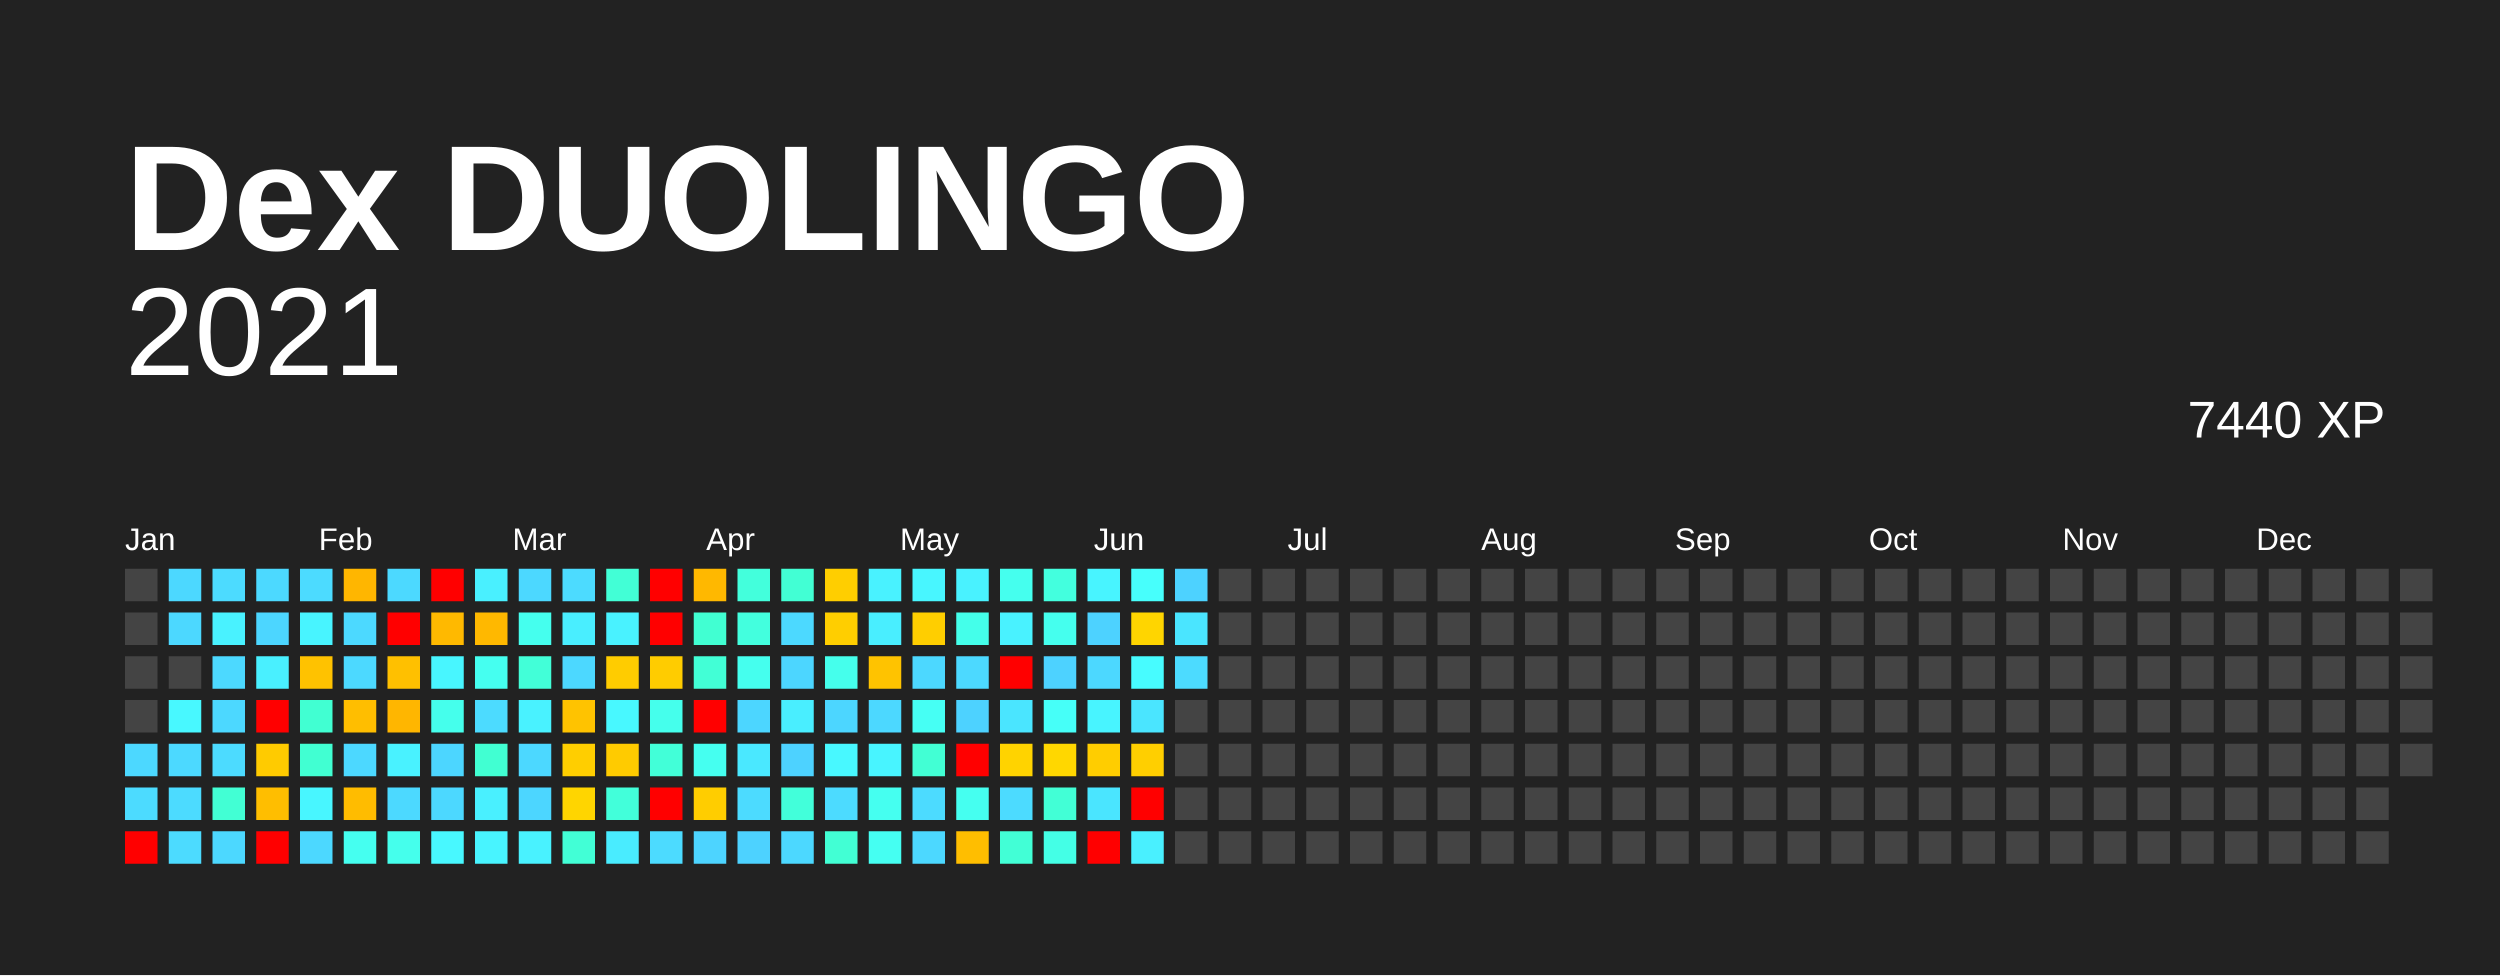
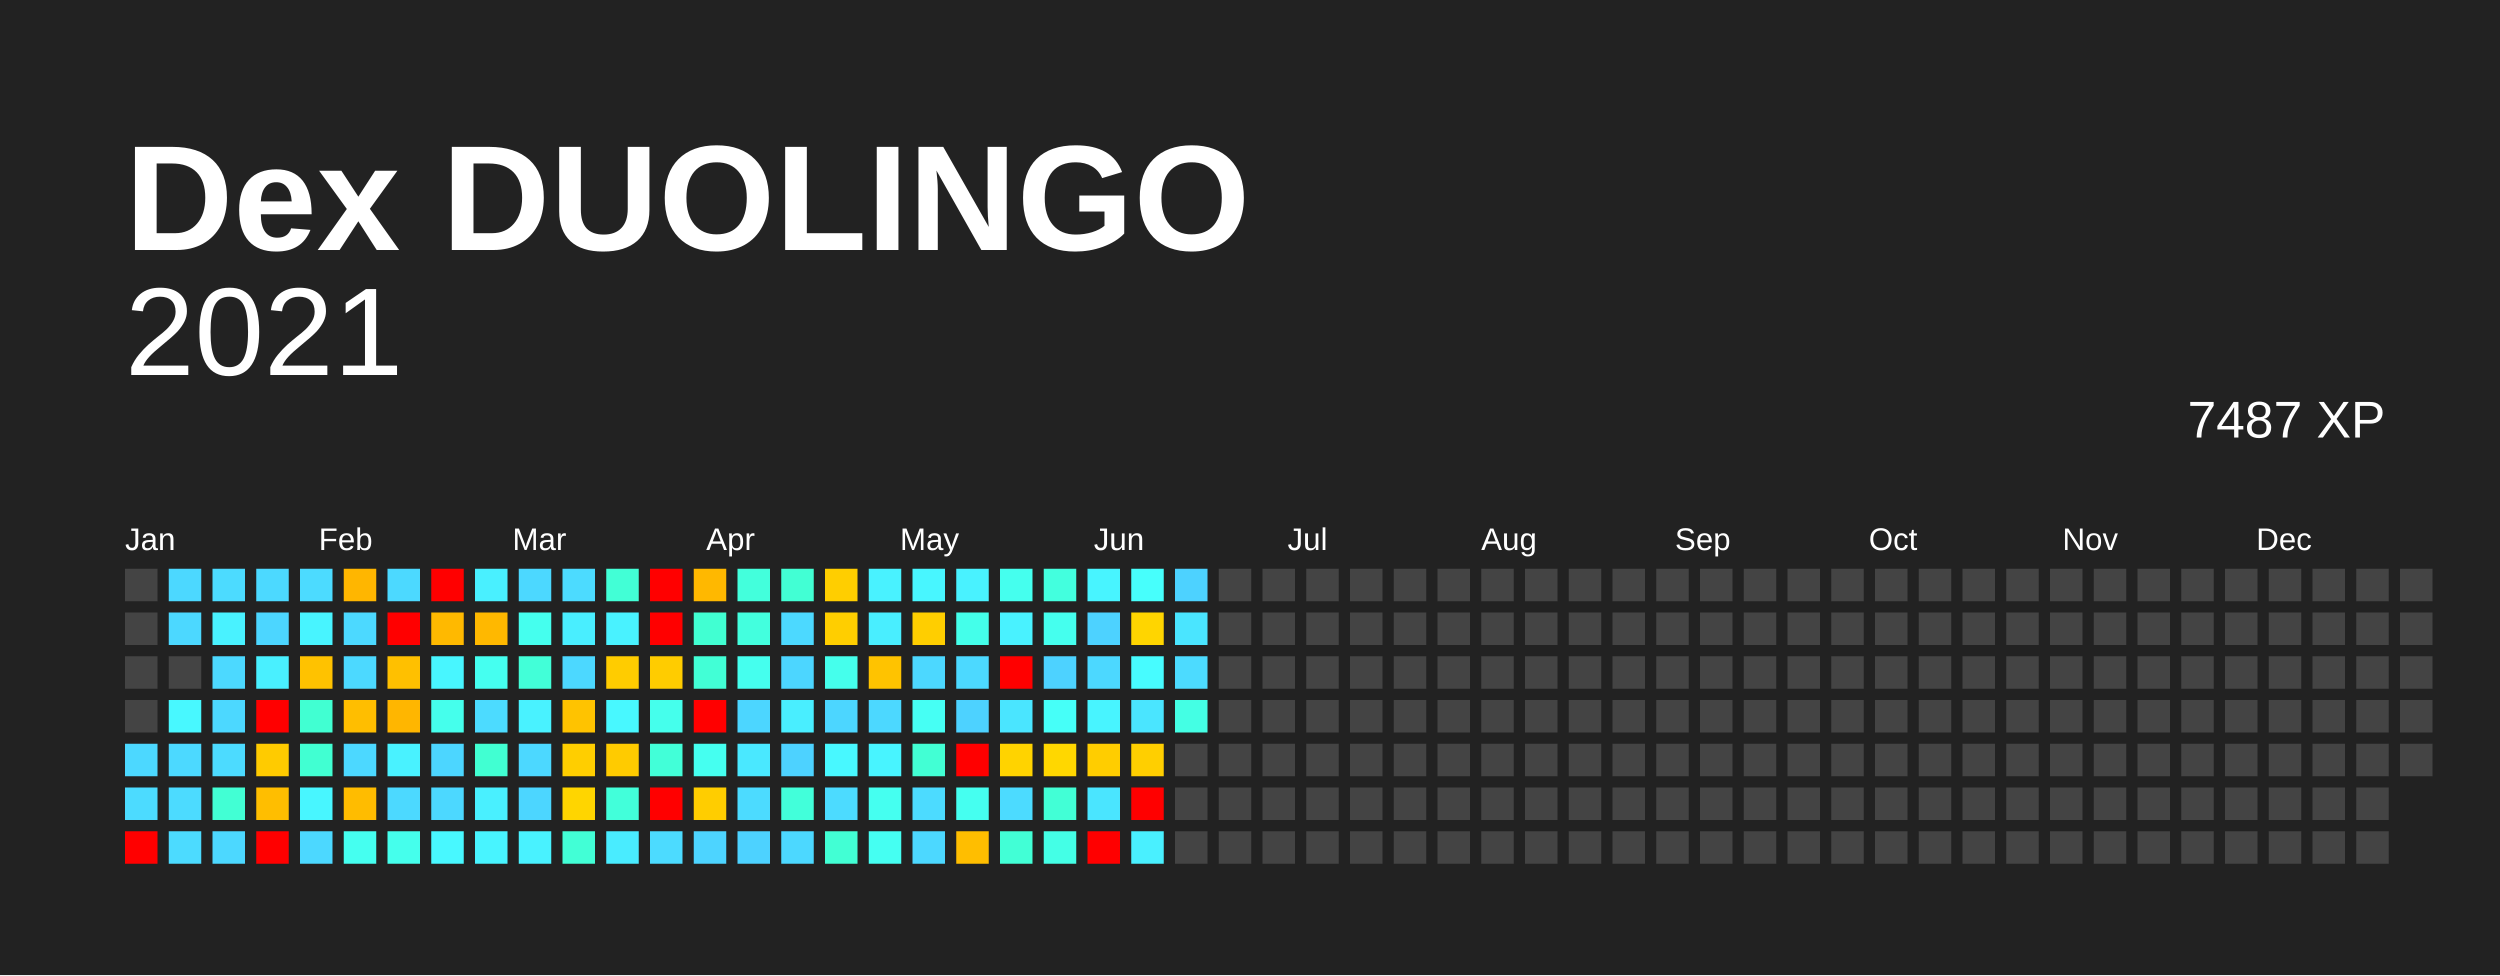
<svg xmlns="http://www.w3.org/2000/svg" baseProfile="full" height="78mm" version="1.1" viewBox="0,0,200,78" width="200mm">
  <defs />
  <rect fill="#222222" height="78" width="200" x="0" y="0" />
  <text fill="#FFFFFF" style="font-size:12px; font-family:Arial; font-weight:bold;" x="10" y="20">Dex DUOLINGO</text>
  <text alignment-baseline="hanging" fill="#FFFFFF" style="font-size:10.0px; font-family:Arial;" x="10" y="30">2021</text>
-   <text alignment-baseline="hanging" fill="#FFFFFF" style="font-size:4.125px; font-family:Arial;" x="175" y="35">7440 XP</text>
+   <text alignment-baseline="hanging" fill="#FFFFFF" style="font-size:4.125px; font-family:Arial;" x="175" y="35">7487 XP</text>
  <text fill="#FFFFFF" style="font-size:2.5px; font-family:Arial" x="10.0" y="44">Jan</text>
  <text fill="#FFFFFF" style="font-size:2.5px; font-family:Arial" x="25.5" y="44">Feb</text>
  <text fill="#FFFFFF" style="font-size:2.5px; font-family:Arial" x="41.0" y="44">Mar</text>
  <text fill="#FFFFFF" style="font-size:2.5px; font-family:Arial" x="56.5" y="44">Apr</text>
  <text fill="#FFFFFF" style="font-size:2.5px; font-family:Arial" x="72.0" y="44">May</text>
  <text fill="#FFFFFF" style="font-size:2.5px; font-family:Arial" x="87.5" y="44">Jun</text>
  <text fill="#FFFFFF" style="font-size:2.5px; font-family:Arial" x="103.0" y="44">Jul</text>
  <text fill="#FFFFFF" style="font-size:2.5px; font-family:Arial" x="118.5" y="44">Aug</text>
  <text fill="#FFFFFF" style="font-size:2.5px; font-family:Arial" x="134.0" y="44">Sep</text>
  <text fill="#FFFFFF" style="font-size:2.5px; font-family:Arial" x="149.5" y="44">Oct</text>
  <text fill="#FFFFFF" style="font-size:2.5px; font-family:Arial" x="165.0" y="44">Nov</text>
  <text fill="#FFFFFF" style="font-size:2.5px; font-family:Arial" x="180.5" y="44">Dec</text>
  <rect fill="#444444" height="2.6" width="2.6" x="10.0" y="45.5" />
  <rect fill="#444444" height="2.6" width="2.6" x="10.0" y="49.0" />
  <rect fill="#444444" height="2.6" width="2.6" x="10.0" y="52.5" />
  <rect fill="#444444" height="2.6" width="2.6" x="10.0" y="56.0" />
  <rect fill="#4cd8ff" height="2.6" width="2.6" x="10.0" y="59.5" />
  <rect fill="#4cdbff" height="2.6" width="2.6" x="10.0" y="63.0" />
  <rect fill="red" height="2.6" width="2.6" x="10.0" y="66.5" />
  <rect fill="#4cd8ff" height="2.6" width="2.6" x="13.5" y="45.5" />
  <rect fill="#4cd8ff" height="2.6" width="2.6" x="13.5" y="49.0" />
  <rect fill="#444444" height="2.6" width="2.6" x="13.5" y="52.5" />
  <rect fill="#48f8ff" height="2.6" width="2.6" x="13.5" y="56.0" />
  <rect fill="#4cd9ff" height="2.6" width="2.6" x="13.5" y="59.5" />
  <rect fill="#4cdbff" height="2.6" width="2.6" x="13.5" y="63.0" />
  <rect fill="#4cdbff" height="2.6" width="2.6" x="13.5" y="66.5" />
  <rect fill="#4cdbff" height="2.6" width="2.6" x="17.0" y="45.5" />
  <rect fill="#49f2ff" height="2.6" width="2.6" x="17.0" y="49.0" />
  <rect fill="#4cd9ff" height="2.6" width="2.6" x="17.0" y="52.5" />
  <rect fill="#4cd8ff" height="2.6" width="2.6" x="17.0" y="56.0" />
  <rect fill="#4cdbff" height="2.6" width="2.6" x="17.0" y="59.5" />
  <rect fill="#42ffd4" height="2.6" width="2.6" x="17.0" y="63.0" />
  <rect fill="#4cd8ff" height="2.6" width="2.6" x="17.0" y="66.5" />
  <rect fill="#4cd9ff" height="2.6" width="2.6" x="20.5" y="45.5" />
  <rect fill="#4cd6ff" height="2.6" width="2.6" x="20.5" y="49.0" />
  <rect fill="#49f0ff" height="2.6" width="2.6" x="20.5" y="52.5" />
  <rect fill="red" height="2.6" width="2.6" x="20.5" y="56.0" />
  <rect fill="#ffcb00" height="2.6" width="2.6" x="20.5" y="59.5" />
  <rect fill="#ffbe00" height="2.6" width="2.6" x="20.5" y="63.0" />
  <rect fill="red" height="2.6" width="2.6" x="20.5" y="66.5" />
  <rect fill="#4cdbff" height="2.6" width="2.6" x="24.0" y="45.5" />
  <rect fill="#48f4ff" height="2.6" width="2.6" x="24.0" y="49.0" />
  <rect fill="#ffc200" height="2.6" width="2.6" x="24.0" y="52.5" />
  <rect fill="#41ffd2" height="2.6" width="2.6" x="24.0" y="56.0" />
  <rect fill="#41ffd2" height="2.6" width="2.6" x="24.0" y="59.5" />
  <rect fill="#48f6ff" height="2.6" width="2.6" x="24.0" y="63.0" />
  <rect fill="#4cd8ff" height="2.6" width="2.6" x="24.0" y="66.5" />
  <rect fill="#ffb600" height="2.6" width="2.6" x="27.5" y="45.5" />
  <rect fill="#4cd9ff" height="2.6" width="2.6" x="27.5" y="49.0" />
  <rect fill="#4cd9ff" height="2.6" width="2.6" x="27.5" y="52.5" />
  <rect fill="#ffbe00" height="2.6" width="2.6" x="27.5" y="56.0" />
  <rect fill="#4cd8ff" height="2.6" width="2.6" x="27.5" y="59.5" />
  <rect fill="#ffbc00" height="2.6" width="2.6" x="27.5" y="63.0" />
  <rect fill="#45fff0" height="2.6" width="2.6" x="27.5" y="66.5" />
  <rect fill="#4cd9ff" height="2.6" width="2.6" x="31.0" y="45.5" />
  <rect fill="red" height="2.6" width="2.6" x="31.0" y="49.0" />
  <rect fill="#ffc000" height="2.6" width="2.6" x="31.0" y="52.5" />
  <rect fill="#ffb600" height="2.6" width="2.6" x="31.0" y="56.0" />
  <rect fill="#49f2ff" height="2.6" width="2.6" x="31.0" y="59.5" />
  <rect fill="#4cd9ff" height="2.6" width="2.6" x="31.0" y="63.0" />
  <rect fill="#45ffec" height="2.6" width="2.6" x="31.0" y="66.5" />
  <rect fill="red" height="2.6" width="2.6" x="34.5" y="45.5" />
  <rect fill="#ffb900" height="2.6" width="2.6" x="34.5" y="49.0" />
  <rect fill="#48f6ff" height="2.6" width="2.6" x="34.5" y="52.5" />
  <rect fill="#45ffec" height="2.6" width="2.6" x="34.5" y="56.0" />
  <rect fill="#4cd6ff" height="2.6" width="2.6" x="34.5" y="59.5" />
  <rect fill="#4cd8ff" height="2.6" width="2.6" x="34.5" y="63.0" />
  <rect fill="#48f8ff" height="2.6" width="2.6" x="34.5" y="66.5" />
  <rect fill="#49f0ff" height="2.6" width="2.6" x="38.0" y="45.5" />
  <rect fill="#ffb800" height="2.6" width="2.6" x="38.0" y="49.0" />
  <rect fill="#45fff0" height="2.6" width="2.6" x="38.0" y="52.5" />
  <rect fill="#4cdbff" height="2.6" width="2.6" x="38.0" y="56.0" />
  <rect fill="#41ffd2" height="2.6" width="2.6" x="38.0" y="59.5" />
  <rect fill="#49f0ff" height="2.6" width="2.6" x="38.0" y="63.0" />
  <rect fill="#48f4ff" height="2.6" width="2.6" x="38.0" y="66.5" />
  <rect fill="#4cd8ff" height="2.6" width="2.6" x="41.5" y="45.5" />
  <rect fill="#45ffee" height="2.6" width="2.6" x="41.5" y="49.0" />
  <rect fill="#42ffd8" height="2.6" width="2.6" x="41.5" y="52.5" />
  <rect fill="#49f2ff" height="2.6" width="2.6" x="41.5" y="56.0" />
  <rect fill="#4cd8ff" height="2.6" width="2.6" x="41.5" y="59.5" />
  <rect fill="#4cd6ff" height="2.6" width="2.6" x="41.5" y="63.0" />
  <rect fill="#49f2ff" height="2.6" width="2.6" x="41.5" y="66.5" />
  <rect fill="#4cdbff" height="2.6" width="2.6" x="45.0" y="45.5" />
  <rect fill="#49eeff" height="2.6" width="2.6" x="45.0" y="49.0" />
  <rect fill="#4cd8ff" height="2.6" width="2.6" x="45.0" y="52.5" />
  <rect fill="#ffc300" height="2.6" width="2.6" x="45.0" y="56.0" />
  <rect fill="#ffce00" height="2.6" width="2.6" x="45.0" y="59.5" />
  <rect fill="#ffd500" height="2.6" width="2.6" x="45.0" y="63.0" />
  <rect fill="#42ffd6" height="2.6" width="2.6" x="45.0" y="66.5" />
  <rect fill="#42ffd6" height="2.6" width="2.6" x="48.5" y="45.5" />
  <rect fill="#49f2ff" height="2.6" width="2.6" x="48.5" y="49.0" />
  <rect fill="#ffcc00" height="2.6" width="2.6" x="48.5" y="52.5" />
  <rect fill="#48f8ff" height="2.6" width="2.6" x="48.5" y="56.0" />
  <rect fill="#ffcb00" height="2.6" width="2.6" x="48.5" y="59.5" />
  <rect fill="#42ffda" height="2.6" width="2.6" x="48.5" y="63.0" />
  <rect fill="#49ecff" height="2.6" width="2.6" x="48.5" y="66.5" />
  <rect fill="red" height="2.6" width="2.6" x="52.0" y="45.5" />
  <rect fill="red" height="2.6" width="2.6" x="52.0" y="49.0" />
  <rect fill="#ffcc00" height="2.6" width="2.6" x="52.0" y="52.5" />
  <rect fill="#45ffec" height="2.6" width="2.6" x="52.0" y="56.0" />
  <rect fill="#42ffd8" height="2.6" width="2.6" x="52.0" y="59.5" />
  <rect fill="red" height="2.6" width="2.6" x="52.0" y="63.0" />
  <rect fill="#4cdbff" height="2.6" width="2.6" x="52.0" y="66.5" />
  <rect fill="#ffb800" height="2.6" width="2.6" x="55.5" y="45.5" />
  <rect fill="#41ffd2" height="2.6" width="2.6" x="55.5" y="49.0" />
  <rect fill="#42ffd6" height="2.6" width="2.6" x="55.5" y="52.5" />
  <rect fill="red" height="2.6" width="2.6" x="55.5" y="56.0" />
  <rect fill="#45fff0" height="2.6" width="2.6" x="55.5" y="59.5" />
  <rect fill="#ffcd00" height="2.6" width="2.6" x="55.5" y="63.0" />
  <rect fill="#4dd4ff" height="2.6" width="2.6" x="55.5" y="66.5" />
  <rect fill="#43ffdc" height="2.6" width="2.6" x="59.0" y="45.5" />
  <rect fill="#43ffde" height="2.6" width="2.6" x="59.0" y="49.0" />
  <rect fill="#45ffee" height="2.6" width="2.6" x="59.0" y="52.5" />
  <rect fill="#4cd6ff" height="2.6" width="2.6" x="59.0" y="56.0" />
  <rect fill="#4ae8ff" height="2.6" width="2.6" x="59.0" y="59.5" />
  <rect fill="#4cdbff" height="2.6" width="2.6" x="59.0" y="63.0" />
  <rect fill="#4dd2ff" height="2.6" width="2.6" x="59.0" y="66.5" />
  <rect fill="#42ffd4" height="2.6" width="2.6" x="62.5" y="45.5" />
  <rect fill="#4cd9ff" height="2.6" width="2.6" x="62.5" y="49.0" />
  <rect fill="#4cd6ff" height="2.6" width="2.6" x="62.5" y="52.5" />
  <rect fill="#49eeff" height="2.6" width="2.6" x="62.5" y="56.0" />
  <rect fill="#4dd2ff" height="2.6" width="2.6" x="62.5" y="59.5" />
  <rect fill="#42ffda" height="2.6" width="2.6" x="62.5" y="63.0" />
  <rect fill="#4cd8ff" height="2.6" width="2.6" x="62.5" y="66.5" />
  <rect fill="#ffce00" height="2.6" width="2.6" x="66.0" y="45.5" />
  <rect fill="#ffce00" height="2.6" width="2.6" x="66.0" y="49.0" />
  <rect fill="#45ffec" height="2.6" width="2.6" x="66.0" y="52.5" />
  <rect fill="#4cd6ff" height="2.6" width="2.6" x="66.0" y="56.0" />
  <rect fill="#48f8ff" height="2.6" width="2.6" x="66.0" y="59.5" />
  <rect fill="#4cdbff" height="2.6" width="2.6" x="66.0" y="63.0" />
  <rect fill="#42ffd4" height="2.6" width="2.6" x="66.0" y="66.5" />
  <rect fill="#49f2ff" height="2.6" width="2.6" x="69.5" y="45.5" />
  <rect fill="#49eeff" height="2.6" width="2.6" x="69.5" y="49.0" />
  <rect fill="#ffc300" height="2.6" width="2.6" x="69.5" y="52.5" />
  <rect fill="#4cd8ff" height="2.6" width="2.6" x="69.5" y="56.0" />
  <rect fill="#48f4ff" height="2.6" width="2.6" x="69.5" y="59.5" />
  <rect fill="#45fff0" height="2.6" width="2.6" x="69.5" y="63.0" />
  <rect fill="#45fff2" height="2.6" width="2.6" x="69.5" y="66.5" />
  <rect fill="#48f6ff" height="2.6" width="2.6" x="73.0" y="45.5" />
  <rect fill="#ffce00" height="2.6" width="2.6" x="73.0" y="49.0" />
  <rect fill="#4cd8ff" height="2.6" width="2.6" x="73.0" y="52.5" />
  <rect fill="#46fff4" height="2.6" width="2.6" x="73.0" y="56.0" />
  <rect fill="#42ffd4" height="2.6" width="2.6" x="73.0" y="59.5" />
  <rect fill="#4cdbff" height="2.6" width="2.6" x="73.0" y="63.0" />
  <rect fill="#4cd8ff" height="2.6" width="2.6" x="73.0" y="66.5" />
  <rect fill="#49f2ff" height="2.6" width="2.6" x="76.5" y="45.5" />
  <rect fill="#44ffea" height="2.6" width="2.6" x="76.5" y="49.0" />
  <rect fill="#4cd9ff" height="2.6" width="2.6" x="76.5" y="52.5" />
  <rect fill="#4dd2ff" height="2.6" width="2.6" x="76.5" y="56.0" />
  <rect fill="red" height="2.6" width="2.6" x="76.5" y="59.5" />
  <rect fill="#45fff0" height="2.6" width="2.6" x="76.5" y="63.0" />
  <rect fill="#ffbe00" height="2.6" width="2.6" x="76.5" y="66.5" />
  <rect fill="#45ffee" height="2.6" width="2.6" x="80.0" y="45.5" />
  <rect fill="#49f2ff" height="2.6" width="2.6" x="80.0" y="49.0" />
  <rect fill="red" height="2.6" width="2.6" x="80.0" y="52.5" />
  <rect fill="#4ae5ff" height="2.6" width="2.6" x="80.0" y="56.0" />
  <rect fill="#ffd300" height="2.6" width="2.6" x="80.0" y="59.5" />
  <rect fill="#4cdbff" height="2.6" width="2.6" x="80.0" y="63.0" />
  <rect fill="#42ffd6" height="2.6" width="2.6" x="80.0" y="66.5" />
  <rect fill="#43ffde" height="2.6" width="2.6" x="83.5" y="45.5" />
  <rect fill="#45ffee" height="2.6" width="2.6" x="83.5" y="49.0" />
  <rect fill="#4dd2ff" height="2.6" width="2.6" x="83.5" y="52.5" />
  <rect fill="#46fff8" height="2.6" width="2.6" x="83.5" y="56.0" />
  <rect fill="#ffd700" height="2.6" width="2.6" x="83.5" y="59.5" />
  <rect fill="#42ffd6" height="2.6" width="2.6" x="83.5" y="63.0" />
  <rect fill="#44ffe6" height="2.6" width="2.6" x="83.5" y="66.5" />
  <rect fill="#48f4ff" height="2.6" width="2.6" x="87.0" y="45.5" />
  <rect fill="#4dd2ff" height="2.6" width="2.6" x="87.0" y="49.0" />
  <rect fill="#4cd8ff" height="2.6" width="2.6" x="87.0" y="52.5" />
  <rect fill="#48f4ff" height="2.6" width="2.6" x="87.0" y="56.0" />
  <rect fill="#ffcd00" height="2.6" width="2.6" x="87.0" y="59.5" />
  <rect fill="#4ae5ff" height="2.6" width="2.6" x="87.0" y="63.0" />
  <rect fill="red" height="2.6" width="2.6" x="87.0" y="66.5" />
  <rect fill="#47fffc" height="2.6" width="2.6" x="90.5" y="45.5" />
  <rect fill="#ffd500" height="2.6" width="2.6" x="90.5" y="49.0" />
  <rect fill="#47fcff" height="2.6" width="2.6" x="90.5" y="52.5" />
  <rect fill="#4ae5ff" height="2.6" width="2.6" x="90.5" y="56.0" />
  <rect fill="#ffcf00" height="2.6" width="2.6" x="90.5" y="59.5" />
  <rect fill="red" height="2.6" width="2.6" x="90.5" y="63.0" />
  <rect fill="#49f0ff" height="2.6" width="2.6" x="90.5" y="66.5" />
  <rect fill="#4dd2ff" height="2.6" width="2.6" x="94.0" y="45.5" />
  <rect fill="#4ae5ff" height="2.6" width="2.6" x="94.0" y="49.0" />
  <rect fill="#4cdbff" height="2.6" width="2.6" x="94.0" y="52.5" />
-   <rect fill="#444444" height="2.6" width="2.6" x="94.0" y="56.0" />
+   <rect fill="#44ffe4" height="2.6" width="2.6" x="94.0" y="56.0" />
  <rect fill="#444444" height="2.6" width="2.6" x="94.0" y="59.5" />
  <rect fill="#444444" height="2.6" width="2.6" x="94.0" y="63.0" />
  <rect fill="#444444" height="2.6" width="2.6" x="94.0" y="66.5" />
  <rect fill="#444444" height="2.6" width="2.6" x="97.5" y="45.5" />
  <rect fill="#444444" height="2.6" width="2.6" x="97.5" y="49.0" />
  <rect fill="#444444" height="2.6" width="2.6" x="97.5" y="52.5" />
  <rect fill="#444444" height="2.6" width="2.6" x="97.5" y="56.0" />
  <rect fill="#444444" height="2.6" width="2.6" x="97.5" y="59.5" />
  <rect fill="#444444" height="2.6" width="2.6" x="97.5" y="63.0" />
  <rect fill="#444444" height="2.6" width="2.6" x="97.5" y="66.5" />
  <rect fill="#444444" height="2.6" width="2.6" x="101.0" y="45.5" />
  <rect fill="#444444" height="2.6" width="2.6" x="101.0" y="49.0" />
  <rect fill="#444444" height="2.6" width="2.6" x="101.0" y="52.5" />
  <rect fill="#444444" height="2.6" width="2.6" x="101.0" y="56.0" />
  <rect fill="#444444" height="2.6" width="2.6" x="101.0" y="59.5" />
  <rect fill="#444444" height="2.6" width="2.6" x="101.0" y="63.0" />
  <rect fill="#444444" height="2.6" width="2.6" x="101.0" y="66.5" />
  <rect fill="#444444" height="2.6" width="2.6" x="104.5" y="45.5" />
  <rect fill="#444444" height="2.6" width="2.6" x="104.5" y="49.0" />
  <rect fill="#444444" height="2.6" width="2.6" x="104.5" y="52.5" />
  <rect fill="#444444" height="2.6" width="2.6" x="104.5" y="56.0" />
  <rect fill="#444444" height="2.6" width="2.6" x="104.5" y="59.5" />
  <rect fill="#444444" height="2.6" width="2.6" x="104.5" y="63.0" />
  <rect fill="#444444" height="2.6" width="2.6" x="104.5" y="66.5" />
  <rect fill="#444444" height="2.6" width="2.6" x="108.0" y="45.5" />
  <rect fill="#444444" height="2.6" width="2.6" x="108.0" y="49.0" />
  <rect fill="#444444" height="2.6" width="2.6" x="108.0" y="52.5" />
  <rect fill="#444444" height="2.6" width="2.6" x="108.0" y="56.0" />
  <rect fill="#444444" height="2.6" width="2.6" x="108.0" y="59.5" />
  <rect fill="#444444" height="2.6" width="2.6" x="108.0" y="63.0" />
  <rect fill="#444444" height="2.6" width="2.6" x="108.0" y="66.5" />
  <rect fill="#444444" height="2.6" width="2.6" x="111.5" y="45.5" />
  <rect fill="#444444" height="2.6" width="2.6" x="111.5" y="49.0" />
  <rect fill="#444444" height="2.6" width="2.6" x="111.5" y="52.5" />
  <rect fill="#444444" height="2.6" width="2.6" x="111.5" y="56.0" />
  <rect fill="#444444" height="2.6" width="2.6" x="111.5" y="59.5" />
  <rect fill="#444444" height="2.6" width="2.6" x="111.5" y="63.0" />
  <rect fill="#444444" height="2.6" width="2.6" x="111.5" y="66.5" />
  <rect fill="#444444" height="2.6" width="2.6" x="115.0" y="45.5" />
  <rect fill="#444444" height="2.6" width="2.6" x="115.0" y="49.0" />
  <rect fill="#444444" height="2.6" width="2.6" x="115.0" y="52.5" />
  <rect fill="#444444" height="2.6" width="2.6" x="115.0" y="56.0" />
  <rect fill="#444444" height="2.6" width="2.6" x="115.0" y="59.5" />
  <rect fill="#444444" height="2.6" width="2.6" x="115.0" y="63.0" />
  <rect fill="#444444" height="2.6" width="2.6" x="115.0" y="66.5" />
  <rect fill="#444444" height="2.6" width="2.6" x="118.5" y="45.5" />
  <rect fill="#444444" height="2.6" width="2.6" x="118.5" y="49.0" />
  <rect fill="#444444" height="2.6" width="2.6" x="118.5" y="52.5" />
  <rect fill="#444444" height="2.6" width="2.6" x="118.5" y="56.0" />
  <rect fill="#444444" height="2.6" width="2.6" x="118.5" y="59.5" />
  <rect fill="#444444" height="2.6" width="2.6" x="118.5" y="63.0" />
  <rect fill="#444444" height="2.6" width="2.6" x="118.5" y="66.5" />
  <rect fill="#444444" height="2.6" width="2.6" x="122.0" y="45.5" />
  <rect fill="#444444" height="2.6" width="2.6" x="122.0" y="49.0" />
  <rect fill="#444444" height="2.6" width="2.6" x="122.0" y="52.5" />
  <rect fill="#444444" height="2.6" width="2.6" x="122.0" y="56.0" />
  <rect fill="#444444" height="2.6" width="2.6" x="122.0" y="59.5" />
  <rect fill="#444444" height="2.6" width="2.6" x="122.0" y="63.0" />
  <rect fill="#444444" height="2.6" width="2.6" x="122.0" y="66.5" />
  <rect fill="#444444" height="2.6" width="2.6" x="125.5" y="45.5" />
  <rect fill="#444444" height="2.6" width="2.6" x="125.5" y="49.0" />
  <rect fill="#444444" height="2.6" width="2.6" x="125.5" y="52.5" />
  <rect fill="#444444" height="2.6" width="2.6" x="125.5" y="56.0" />
  <rect fill="#444444" height="2.6" width="2.6" x="125.5" y="59.5" />
  <rect fill="#444444" height="2.6" width="2.6" x="125.5" y="63.0" />
  <rect fill="#444444" height="2.6" width="2.6" x="125.5" y="66.5" />
  <rect fill="#444444" height="2.6" width="2.6" x="129.0" y="45.5" />
  <rect fill="#444444" height="2.6" width="2.6" x="129.0" y="49.0" />
  <rect fill="#444444" height="2.6" width="2.6" x="129.0" y="52.5" />
  <rect fill="#444444" height="2.6" width="2.6" x="129.0" y="56.0" />
  <rect fill="#444444" height="2.6" width="2.6" x="129.0" y="59.5" />
  <rect fill="#444444" height="2.6" width="2.6" x="129.0" y="63.0" />
  <rect fill="#444444" height="2.6" width="2.6" x="129.0" y="66.5" />
  <rect fill="#444444" height="2.6" width="2.6" x="132.5" y="45.5" />
  <rect fill="#444444" height="2.6" width="2.6" x="132.5" y="49.0" />
  <rect fill="#444444" height="2.6" width="2.6" x="132.5" y="52.5" />
  <rect fill="#444444" height="2.6" width="2.6" x="132.5" y="56.0" />
  <rect fill="#444444" height="2.6" width="2.6" x="132.5" y="59.5" />
  <rect fill="#444444" height="2.6" width="2.6" x="132.5" y="63.0" />
  <rect fill="#444444" height="2.6" width="2.6" x="132.5" y="66.5" />
  <rect fill="#444444" height="2.6" width="2.6" x="136.0" y="45.5" />
  <rect fill="#444444" height="2.6" width="2.6" x="136.0" y="49.0" />
  <rect fill="#444444" height="2.6" width="2.6" x="136.0" y="52.5" />
  <rect fill="#444444" height="2.6" width="2.6" x="136.0" y="56.0" />
  <rect fill="#444444" height="2.6" width="2.6" x="136.0" y="59.5" />
  <rect fill="#444444" height="2.6" width="2.6" x="136.0" y="63.0" />
  <rect fill="#444444" height="2.6" width="2.6" x="136.0" y="66.5" />
  <rect fill="#444444" height="2.6" width="2.6" x="139.5" y="45.5" />
  <rect fill="#444444" height="2.6" width="2.6" x="139.5" y="49.0" />
  <rect fill="#444444" height="2.6" width="2.6" x="139.5" y="52.5" />
  <rect fill="#444444" height="2.6" width="2.6" x="139.5" y="56.0" />
  <rect fill="#444444" height="2.6" width="2.6" x="139.5" y="59.5" />
  <rect fill="#444444" height="2.6" width="2.6" x="139.5" y="63.0" />
  <rect fill="#444444" height="2.6" width="2.6" x="139.5" y="66.5" />
  <rect fill="#444444" height="2.6" width="2.6" x="143.0" y="45.5" />
  <rect fill="#444444" height="2.6" width="2.6" x="143.0" y="49.0" />
  <rect fill="#444444" height="2.6" width="2.6" x="143.0" y="52.5" />
  <rect fill="#444444" height="2.6" width="2.6" x="143.0" y="56.0" />
  <rect fill="#444444" height="2.6" width="2.6" x="143.0" y="59.5" />
  <rect fill="#444444" height="2.6" width="2.6" x="143.0" y="63.0" />
  <rect fill="#444444" height="2.6" width="2.6" x="143.0" y="66.5" />
  <rect fill="#444444" height="2.6" width="2.6" x="146.5" y="45.5" />
  <rect fill="#444444" height="2.6" width="2.6" x="146.5" y="49.0" />
  <rect fill="#444444" height="2.6" width="2.6" x="146.5" y="52.5" />
  <rect fill="#444444" height="2.6" width="2.6" x="146.5" y="56.0" />
  <rect fill="#444444" height="2.6" width="2.6" x="146.5" y="59.5" />
  <rect fill="#444444" height="2.6" width="2.6" x="146.5" y="63.0" />
  <rect fill="#444444" height="2.6" width="2.6" x="146.5" y="66.5" />
  <rect fill="#444444" height="2.6" width="2.6" x="150.0" y="45.5" />
  <rect fill="#444444" height="2.6" width="2.6" x="150.0" y="49.0" />
  <rect fill="#444444" height="2.6" width="2.6" x="150.0" y="52.5" />
  <rect fill="#444444" height="2.6" width="2.6" x="150.0" y="56.0" />
  <rect fill="#444444" height="2.6" width="2.6" x="150.0" y="59.5" />
  <rect fill="#444444" height="2.6" width="2.6" x="150.0" y="63.0" />
  <rect fill="#444444" height="2.6" width="2.6" x="150.0" y="66.5" />
  <rect fill="#444444" height="2.6" width="2.6" x="153.5" y="45.5" />
  <rect fill="#444444" height="2.6" width="2.6" x="153.5" y="49.0" />
  <rect fill="#444444" height="2.6" width="2.6" x="153.5" y="52.5" />
  <rect fill="#444444" height="2.6" width="2.6" x="153.5" y="56.0" />
  <rect fill="#444444" height="2.6" width="2.6" x="153.5" y="59.5" />
  <rect fill="#444444" height="2.6" width="2.6" x="153.5" y="63.0" />
  <rect fill="#444444" height="2.6" width="2.6" x="153.5" y="66.5" />
  <rect fill="#444444" height="2.6" width="2.6" x="157.0" y="45.5" />
  <rect fill="#444444" height="2.6" width="2.6" x="157.0" y="49.0" />
  <rect fill="#444444" height="2.6" width="2.6" x="157.0" y="52.5" />
  <rect fill="#444444" height="2.6" width="2.6" x="157.0" y="56.0" />
  <rect fill="#444444" height="2.6" width="2.6" x="157.0" y="59.5" />
  <rect fill="#444444" height="2.6" width="2.6" x="157.0" y="63.0" />
  <rect fill="#444444" height="2.6" width="2.6" x="157.0" y="66.5" />
  <rect fill="#444444" height="2.6" width="2.6" x="160.5" y="45.5" />
  <rect fill="#444444" height="2.6" width="2.6" x="160.5" y="49.0" />
  <rect fill="#444444" height="2.6" width="2.6" x="160.5" y="52.5" />
  <rect fill="#444444" height="2.6" width="2.6" x="160.5" y="56.0" />
  <rect fill="#444444" height="2.6" width="2.6" x="160.5" y="59.5" />
  <rect fill="#444444" height="2.6" width="2.6" x="160.5" y="63.0" />
  <rect fill="#444444" height="2.6" width="2.6" x="160.5" y="66.5" />
  <rect fill="#444444" height="2.6" width="2.6" x="164.0" y="45.5" />
  <rect fill="#444444" height="2.6" width="2.6" x="164.0" y="49.0" />
  <rect fill="#444444" height="2.6" width="2.6" x="164.0" y="52.5" />
  <rect fill="#444444" height="2.6" width="2.6" x="164.0" y="56.0" />
  <rect fill="#444444" height="2.6" width="2.6" x="164.0" y="59.5" />
  <rect fill="#444444" height="2.6" width="2.6" x="164.0" y="63.0" />
  <rect fill="#444444" height="2.6" width="2.6" x="164.0" y="66.5" />
  <rect fill="#444444" height="2.6" width="2.6" x="167.5" y="45.5" />
  <rect fill="#444444" height="2.6" width="2.6" x="167.5" y="49.0" />
  <rect fill="#444444" height="2.6" width="2.6" x="167.5" y="52.5" />
  <rect fill="#444444" height="2.6" width="2.6" x="167.5" y="56.0" />
  <rect fill="#444444" height="2.6" width="2.6" x="167.5" y="59.5" />
  <rect fill="#444444" height="2.6" width="2.6" x="167.5" y="63.0" />
  <rect fill="#444444" height="2.6" width="2.6" x="167.5" y="66.5" />
  <rect fill="#444444" height="2.6" width="2.6" x="171.0" y="45.5" />
  <rect fill="#444444" height="2.6" width="2.6" x="171.0" y="49.0" />
  <rect fill="#444444" height="2.6" width="2.6" x="171.0" y="52.5" />
  <rect fill="#444444" height="2.6" width="2.6" x="171.0" y="56.0" />
  <rect fill="#444444" height="2.6" width="2.6" x="171.0" y="59.5" />
  <rect fill="#444444" height="2.6" width="2.6" x="171.0" y="63.0" />
  <rect fill="#444444" height="2.6" width="2.6" x="171.0" y="66.5" />
  <rect fill="#444444" height="2.6" width="2.6" x="174.5" y="45.5" />
  <rect fill="#444444" height="2.6" width="2.6" x="174.5" y="49.0" />
  <rect fill="#444444" height="2.6" width="2.6" x="174.5" y="52.5" />
  <rect fill="#444444" height="2.6" width="2.6" x="174.5" y="56.0" />
  <rect fill="#444444" height="2.6" width="2.6" x="174.5" y="59.5" />
  <rect fill="#444444" height="2.6" width="2.6" x="174.5" y="63.0" />
  <rect fill="#444444" height="2.6" width="2.6" x="174.5" y="66.5" />
  <rect fill="#444444" height="2.6" width="2.6" x="178.0" y="45.5" />
  <rect fill="#444444" height="2.6" width="2.6" x="178.0" y="49.0" />
  <rect fill="#444444" height="2.6" width="2.6" x="178.0" y="52.5" />
  <rect fill="#444444" height="2.6" width="2.6" x="178.0" y="56.0" />
  <rect fill="#444444" height="2.6" width="2.6" x="178.0" y="59.5" />
  <rect fill="#444444" height="2.6" width="2.6" x="178.0" y="63.0" />
  <rect fill="#444444" height="2.6" width="2.6" x="178.0" y="66.5" />
  <rect fill="#444444" height="2.6" width="2.6" x="181.5" y="45.5" />
  <rect fill="#444444" height="2.6" width="2.6" x="181.5" y="49.0" />
  <rect fill="#444444" height="2.6" width="2.6" x="181.5" y="52.5" />
  <rect fill="#444444" height="2.6" width="2.6" x="181.5" y="56.0" />
  <rect fill="#444444" height="2.6" width="2.6" x="181.5" y="59.5" />
  <rect fill="#444444" height="2.6" width="2.6" x="181.5" y="63.0" />
  <rect fill="#444444" height="2.6" width="2.6" x="181.5" y="66.5" />
  <rect fill="#444444" height="2.6" width="2.6" x="185.0" y="45.5" />
  <rect fill="#444444" height="2.6" width="2.6" x="185.0" y="49.0" />
  <rect fill="#444444" height="2.6" width="2.6" x="185.0" y="52.5" />
  <rect fill="#444444" height="2.6" width="2.6" x="185.0" y="56.0" />
  <rect fill="#444444" height="2.6" width="2.6" x="185.0" y="59.5" />
  <rect fill="#444444" height="2.6" width="2.6" x="185.0" y="63.0" />
  <rect fill="#444444" height="2.6" width="2.6" x="185.0" y="66.5" />
  <rect fill="#444444" height="2.6" width="2.6" x="188.5" y="45.5" />
  <rect fill="#444444" height="2.6" width="2.6" x="188.5" y="49.0" />
  <rect fill="#444444" height="2.6" width="2.6" x="188.5" y="52.5" />
  <rect fill="#444444" height="2.6" width="2.6" x="188.5" y="56.0" />
  <rect fill="#444444" height="2.6" width="2.6" x="188.5" y="59.5" />
  <rect fill="#444444" height="2.6" width="2.6" x="188.5" y="63.0" />
  <rect fill="#444444" height="2.6" width="2.6" x="188.5" y="66.5" />
  <rect fill="#444444" height="2.6" width="2.6" x="192.0" y="45.5" />
  <rect fill="#444444" height="2.6" width="2.6" x="192.0" y="49.0" />
  <rect fill="#444444" height="2.6" width="2.6" x="192.0" y="52.5" />
  <rect fill="#444444" height="2.6" width="2.6" x="192.0" y="56.0" />
  <rect fill="#444444" height="2.6" width="2.6" x="192.0" y="59.5" />
</svg>
